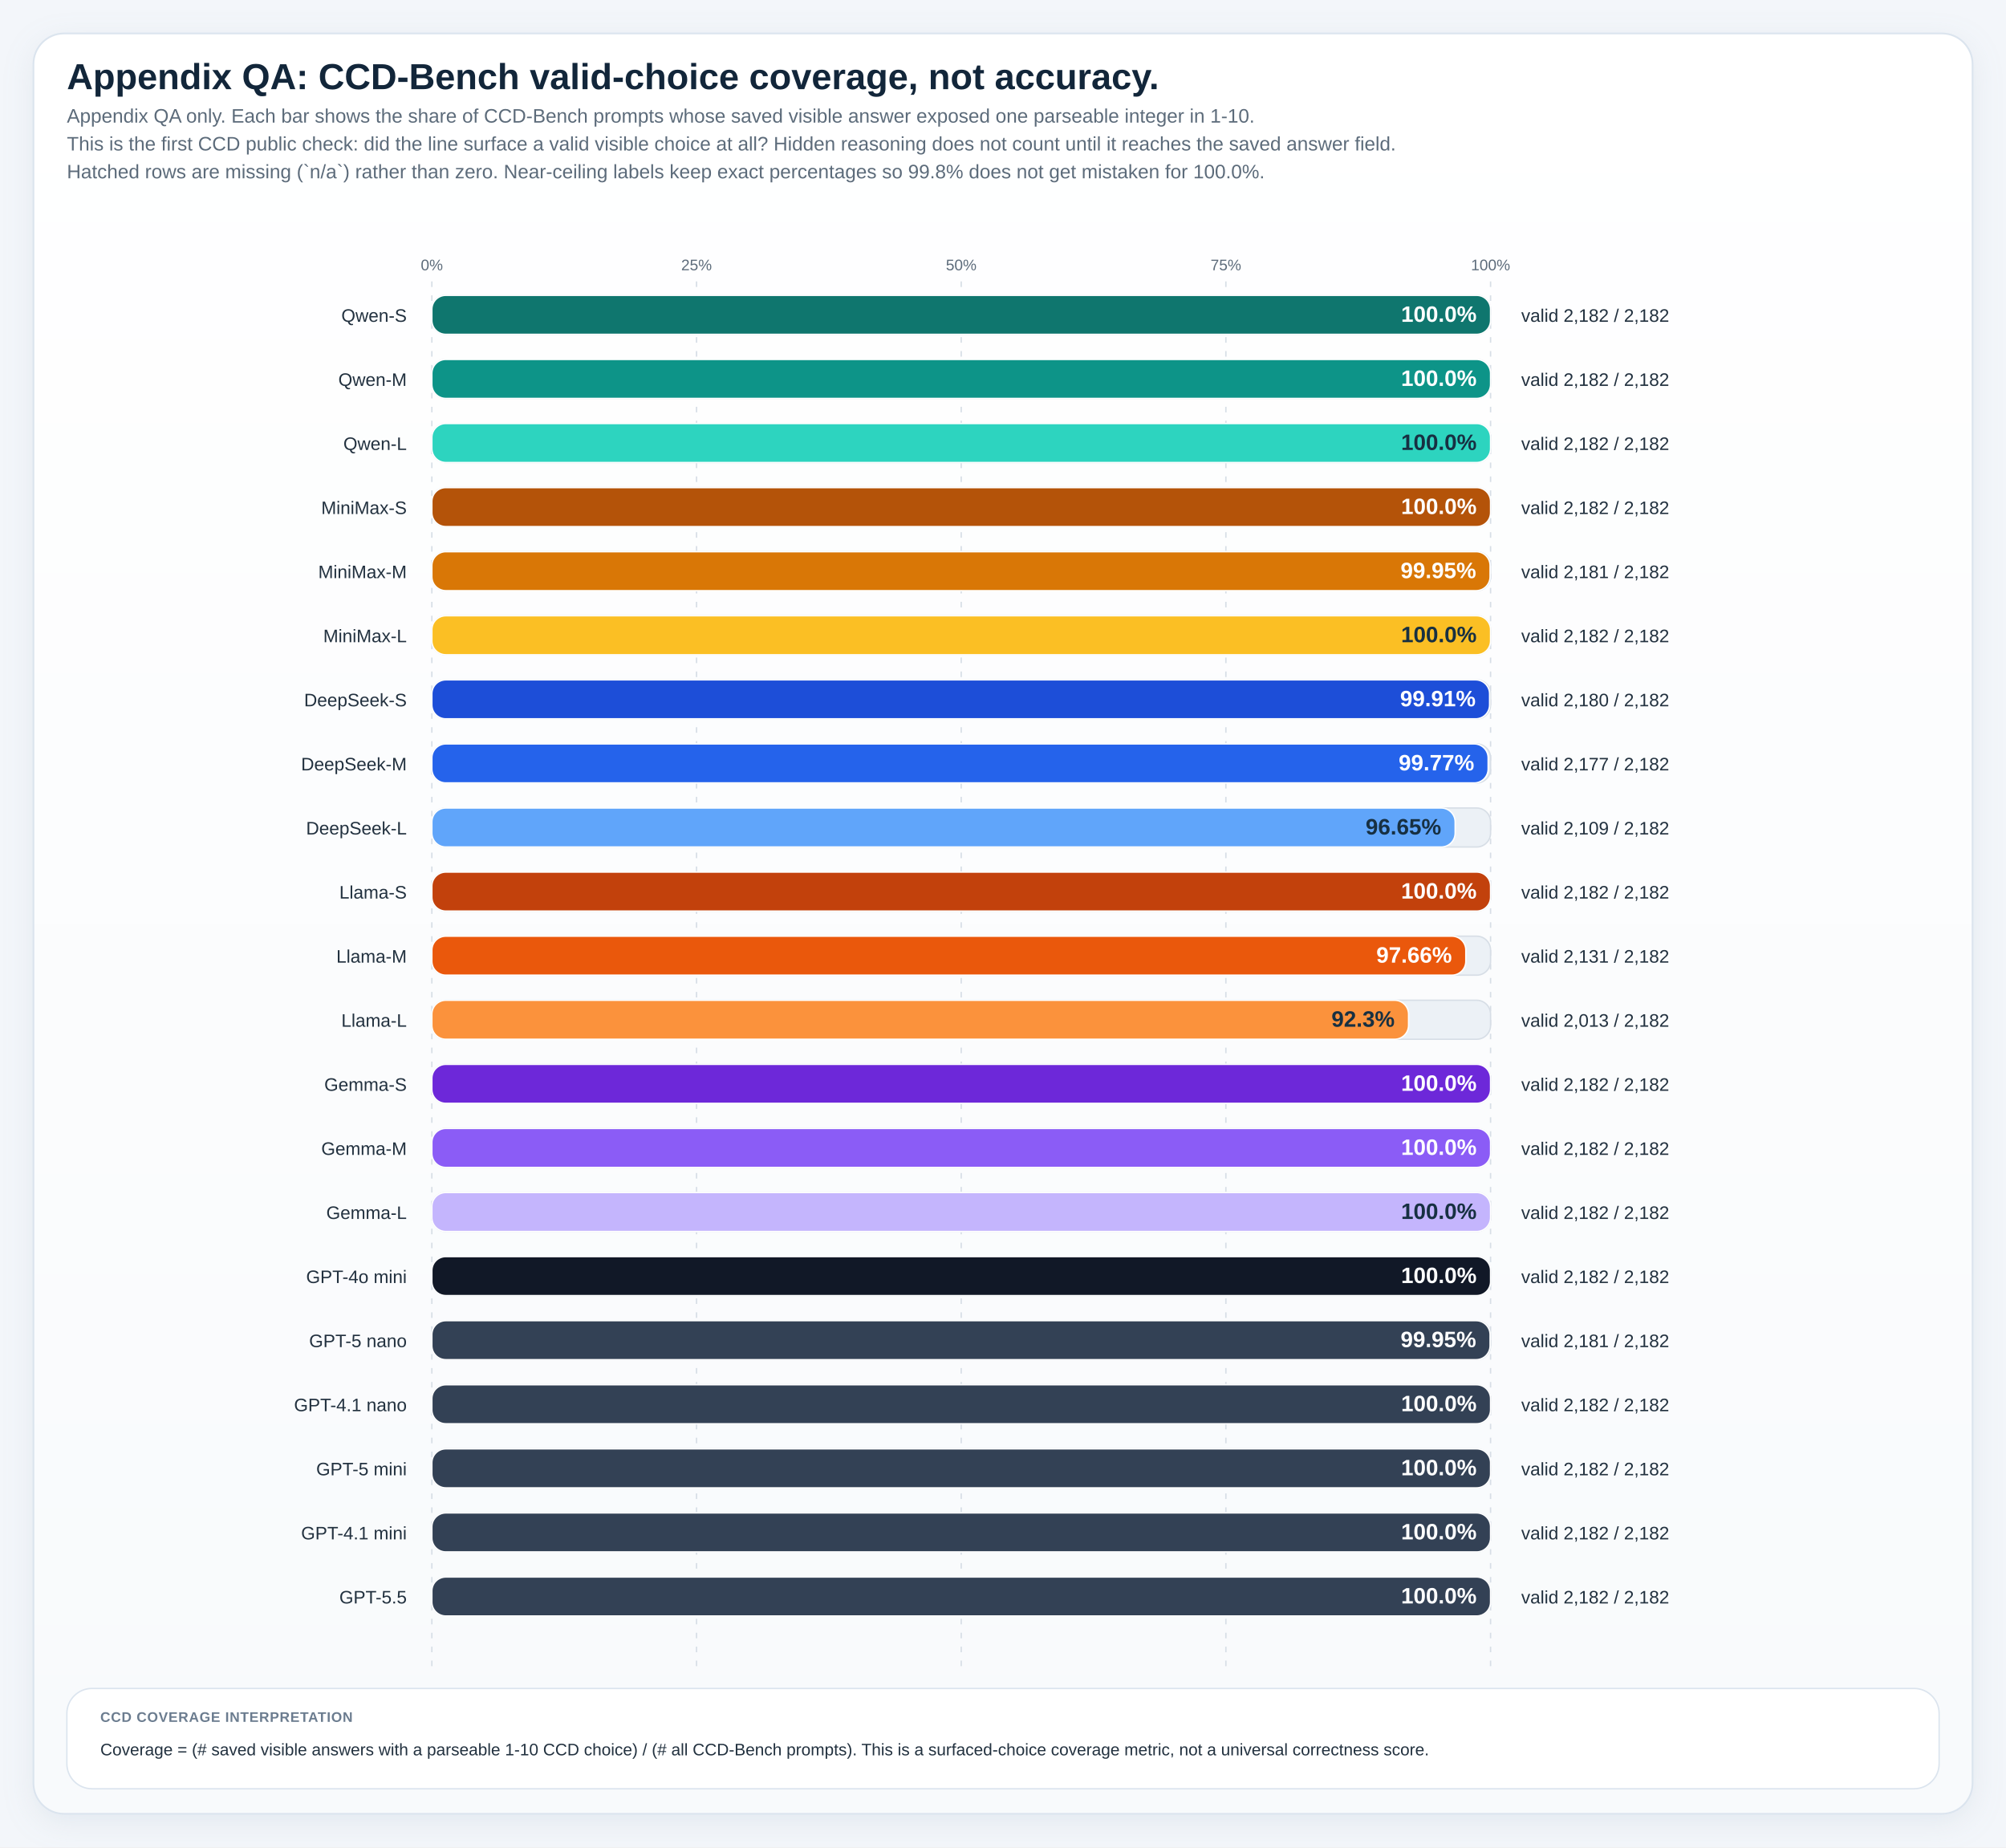
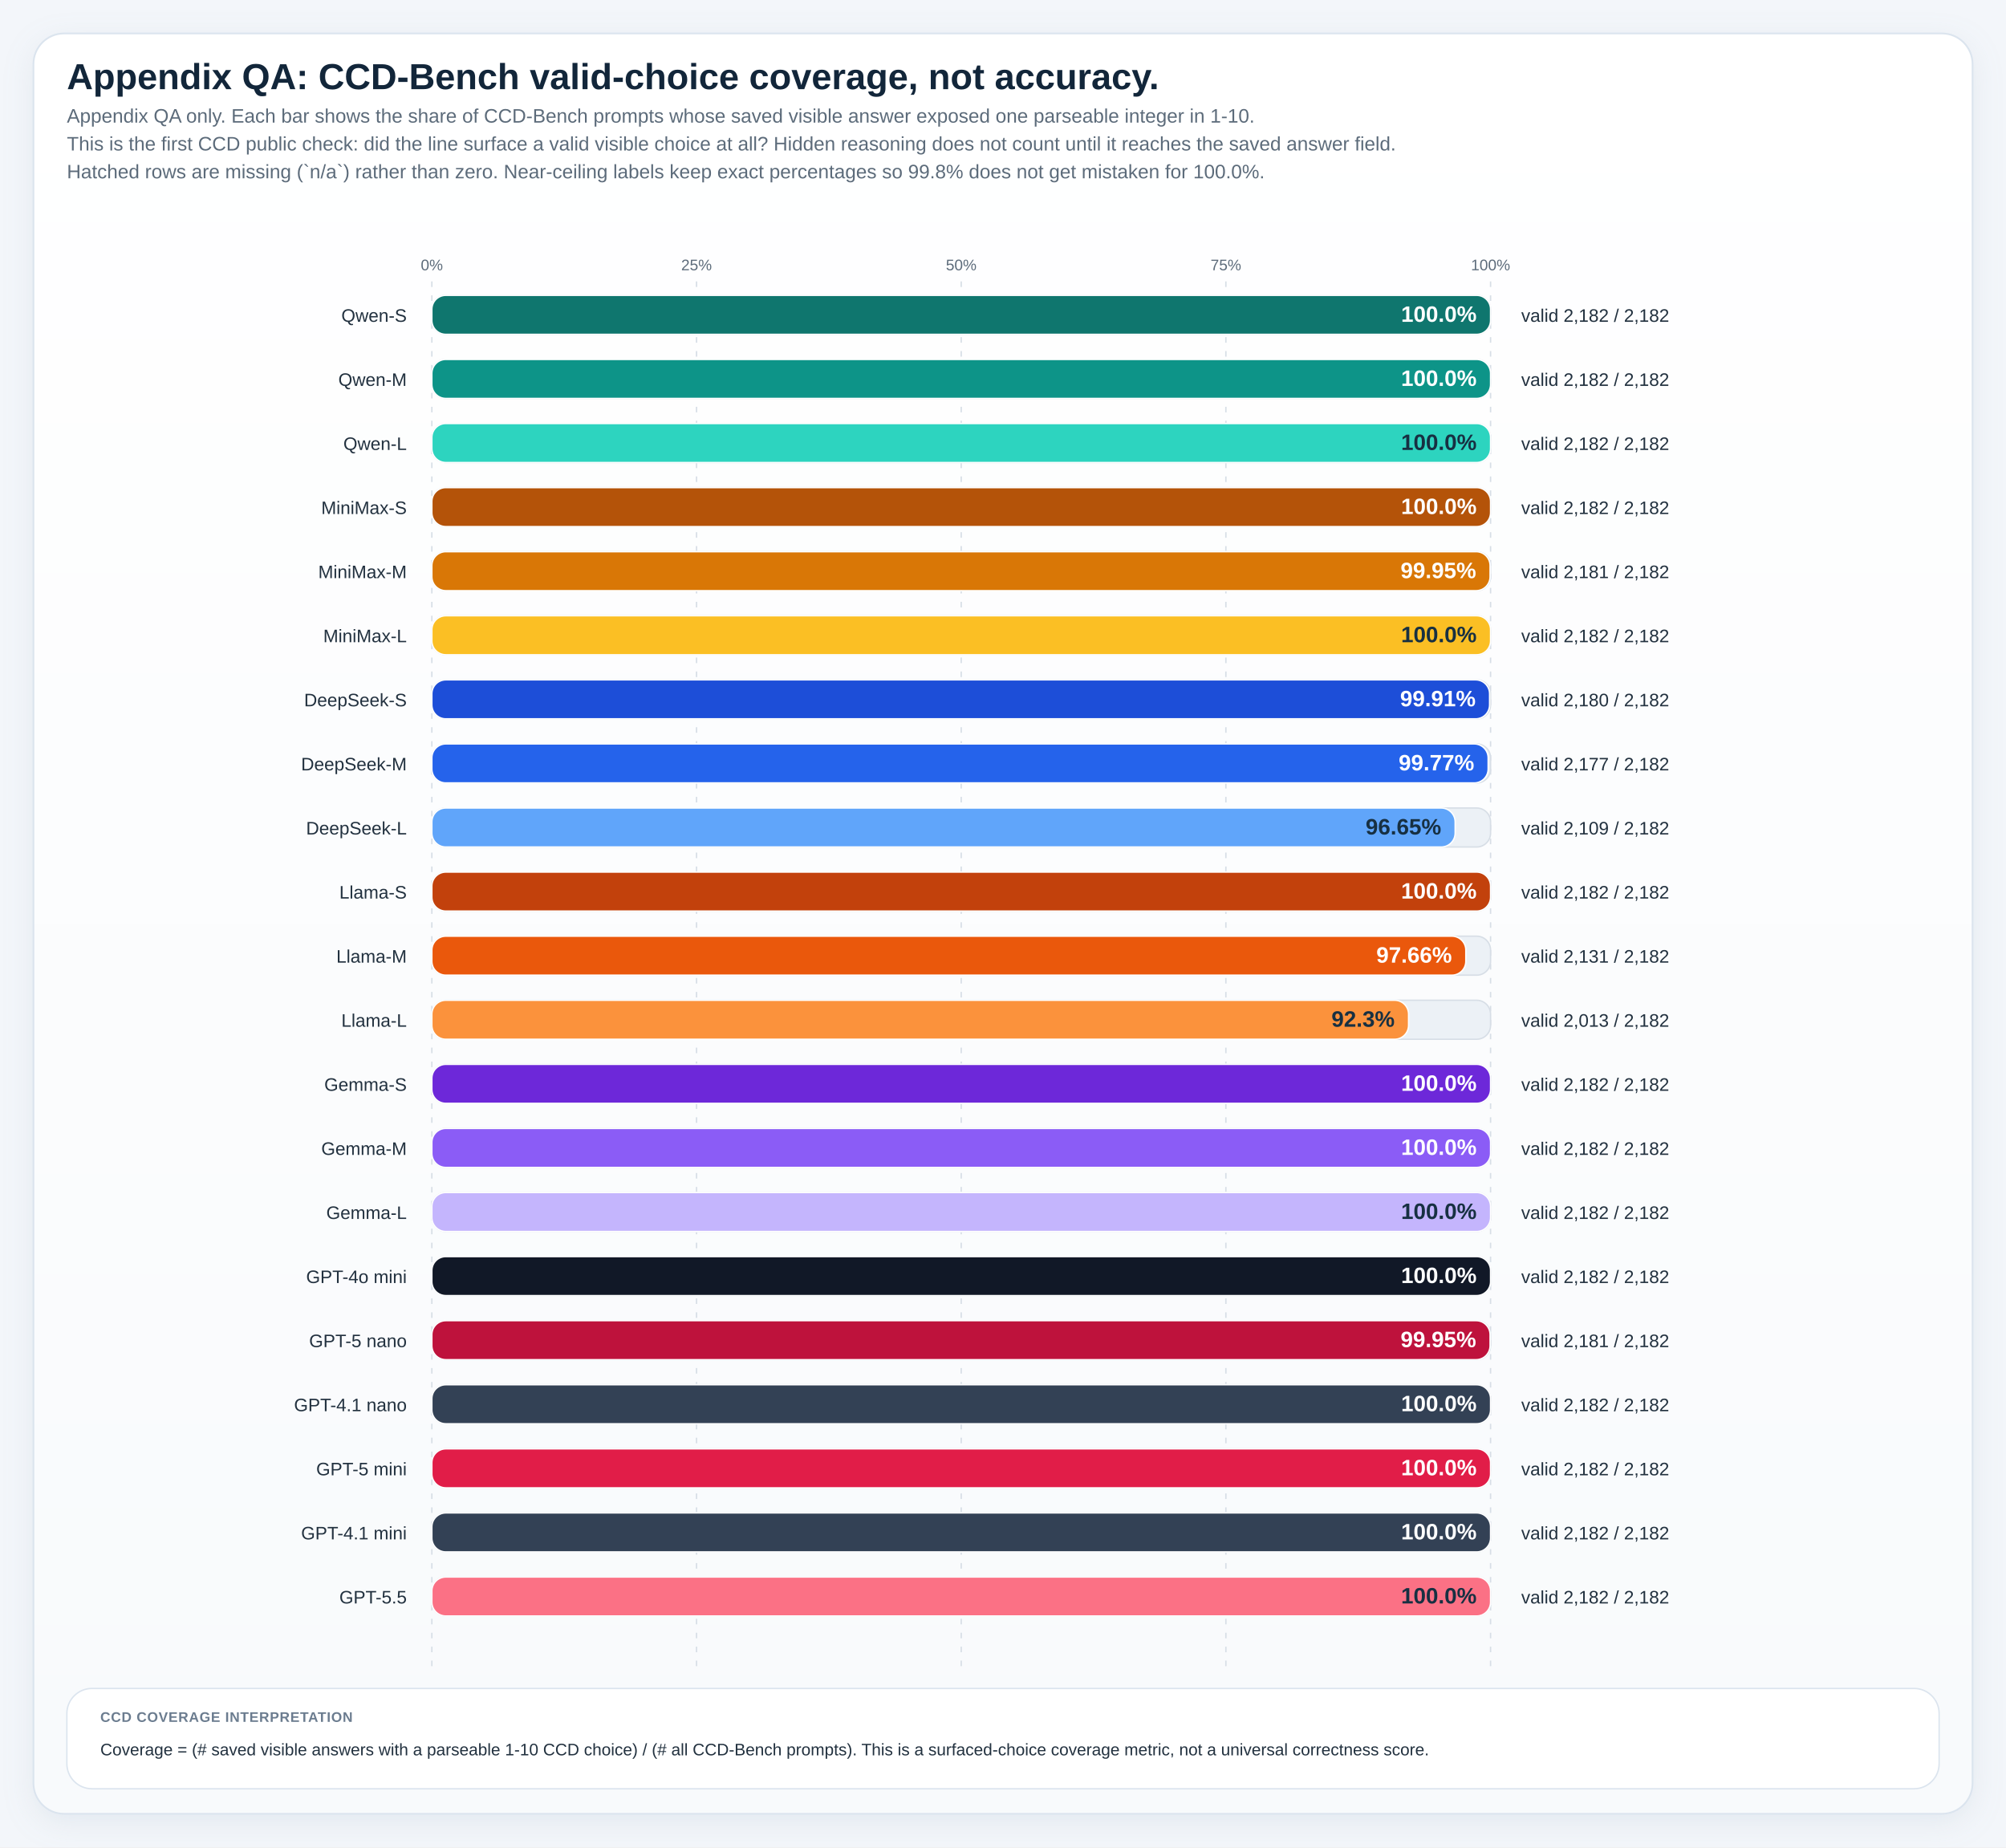
<svg xmlns="http://www.w3.org/2000/svg" viewBox="0 0 1440 1326" role="img" preserveAspectRatio="xMidYMin meet" style="max-width:100%;height:auto">
  <defs>
    <linearGradient id="panelGradient" x1="0" x2="0" y1="0" y2="1">
      <stop offset="0%" stop-color="#ffffff" />
      <stop offset="100%" stop-color="#f8fafc" />
    </linearGradient>
    <pattern id="diagonalHatch" width="8" height="8" patternUnits="userSpaceOnUse" patternTransform="rotate(45)">
      <line x1="0" y1="0" x2="0" y2="8" stroke="#cdd6e1" stroke-width="3" />
    </pattern>
    <filter id="softShadow" x="-20%" y="-20%" width="140%" height="140%">
      <feDropShadow dx="0" dy="6" stdDeviation="10" flood-color="#9fb0c2" flood-opacity="0.18" />
    </filter>
    <style>
.canvas { fill: #f3f6fa; }
.title { font: 700 26px 'IBM Plex Sans', 'Helvetica Neue', Arial, sans-serif; fill: #12263a; }
.subtitle { font: 400 14px 'IBM Plex Sans', 'Helvetica Neue', Arial, sans-serif; fill: #5c6b7a; }
.axis { font: 600 14px 'IBM Plex Sans', 'Helvetica Neue', Arial, sans-serif; fill: #22313f; }
.label { font: 500 13px 'IBM Plex Sans', 'Helvetica Neue', Arial, sans-serif; fill: #22313f; }
.metric { font: 700 20px 'IBM Plex Sans', 'Helvetica Neue', Arial, sans-serif; fill: #12263a; }
.celltext { font: 700 16px 'IBM Plex Sans', 'Helvetica Neue', Arial, sans-serif; fill: #ffffff; }
.celltext-dark { font: 700 16px 'IBM Plex Sans', 'Helvetica Neue', Arial, sans-serif; fill: #173042; }
.cellsub { font: 500 11px 'IBM Plex Sans', 'Helvetica Neue', Arial, sans-serif; fill: rgba(255,255,255,0.88); }
.cellsub-dark { font: 600 11px 'IBM Plex Sans', 'Helvetica Neue', Arial, sans-serif; fill: #385062; }
.body { font: 500 12px 'IBM Plex Sans', 'Helvetica Neue', Arial, sans-serif; fill: #22313f; }
.small { font: 500 11px 'IBM Plex Sans', 'Helvetica Neue', Arial, sans-serif; fill: #5c6b7a; }
.tiny { font: 600 10px 'IBM Plex Sans', 'Helvetica Neue', Arial, sans-serif; fill: #6b7c8f; letter-spacing: 0.04em; }
.grid { fill: #ffffff; stroke: #d7dee6; stroke-width: 1.25; }
.panel { fill: url(#panelGradient); stroke: #dbe4ee; stroke-width: 1.25; filter: url(#softShadow); }
.subpanel { fill: #ffffff; stroke: #e2e8f0; stroke-width: 1; }
.legend-card { fill: #ffffff; stroke: #dbe4ee; stroke-width: 1; }
.guide { stroke: #d7dee6; stroke-width: 1; stroke-dasharray: 4 6; }
.baseline { stroke: #aab7c6; stroke-width: 1.1; }
.muted-cell { fill: #eef2f7; stroke: #d7dee6; stroke-width: 1; }
.muted-bar { fill: #ecf1f6; stroke: #d7dee6; stroke-width: 1; }
.outline { stroke: rgba(255,255,255,0.9); stroke-width: 1; }
</style>
  </defs>
  <rect x="0" y="0" width="1440" height="1326" class="canvas" />
  <rect x="24" y="24" width="1392" height="1278" rx="22" class="panel" />
  <text x="48" y="64" class="title">Appendix QA: CCD-Bench valid-choice coverage, not accuracy.</text>
  <text x="48" y="88" class="subtitle">Appendix QA only. Each bar shows the share of CCD-Bench prompts whose saved visible answer exposed one parseable integer in 1-10.</text>
  <text x="48" y="108" class="subtitle">This is the first CCD public check: did the line surface a valid visible choice at all? Hidden reasoning does not count until it reaches the saved answer field.</text>
  <text x="48" y="128" class="subtitle">Hatched rows are missing (`n/a`) rather than zero. Near-ceiling labels keep exact percentages so 99.8% does not get mistaken for 100.0%.</text>
  <line x1="310.00" y1="202" x2="310.00" y2="1202" class="guide" />
  <text x="310.00" y="194" text-anchor="middle" class="small">0%</text>
  <line x1="500.00" y1="202" x2="500.00" y2="1202" class="guide" />
  <text x="500.00" y="194" text-anchor="middle" class="small">25%</text>
  <line x1="690.00" y1="202" x2="690.00" y2="1202" class="guide" />
  <text x="690.00" y="194" text-anchor="middle" class="small">50%</text>
  <line x1="880.00" y1="202" x2="880.00" y2="1202" class="guide" />
  <text x="880.00" y="194" text-anchor="middle" class="small">75%</text>
  <line x1="1070.00" y1="202" x2="1070.00" y2="1202" class="guide" />
  <text x="1070.00" y="194" text-anchor="middle" class="small">100%</text>
  <text x="292" y="231.00" text-anchor="end" class="label">Qwen-S</text>
  <rect x="310" y="212" width="760" height="28" rx="10" class="muted-bar" />
  <rect x="310" y="212" width="760.00" height="28" rx="10" fill="#0f766e" stroke="#ffffff" stroke-width="1" />
  <text x="1060.00" y="231.00" text-anchor="end" class="celltext">100.0%</text>
  <text x="1092" y="231.00" class="label">valid 2,182 / 2,182</text>
  <text x="292" y="277.00" text-anchor="end" class="label">Qwen-M</text>
  <rect x="310" y="258" width="760" height="28" rx="10" class="muted-bar" />
  <rect x="310" y="258" width="760.00" height="28" rx="10" fill="#0d9488" stroke="#ffffff" stroke-width="1" />
  <text x="1060.00" y="277.00" text-anchor="end" class="celltext">100.0%</text>
  <text x="1092" y="277.00" class="label">valid 2,182 / 2,182</text>
  <text x="292" y="323.00" text-anchor="end" class="label">Qwen-L</text>
  <rect x="310" y="304" width="760" height="28" rx="10" class="muted-bar" />
  <rect x="310" y="304" width="760.00" height="28" rx="10" fill="#2dd4bf" stroke="#ffffff" stroke-width="1" />
  <text x="1060.00" y="323.00" text-anchor="end" class="celltext-dark">100.0%</text>
  <text x="1092" y="323.00" class="label">valid 2,182 / 2,182</text>
  <text x="292" y="369.00" text-anchor="end" class="label">MiniMax-S</text>
  <rect x="310" y="350" width="760" height="28" rx="10" class="muted-bar" />
  <rect x="310" y="350" width="760.00" height="28" rx="10" fill="#b45309" stroke="#ffffff" stroke-width="1" />
  <text x="1060.00" y="369.00" text-anchor="end" class="celltext">100.0%</text>
  <text x="1092" y="369.00" class="label">valid 2,182 / 2,182</text>
  <text x="292" y="415.00" text-anchor="end" class="label">MiniMax-M</text>
  <rect x="310" y="396" width="760" height="28" rx="10" class="muted-bar" />
  <rect x="310" y="396" width="759.65" height="28" rx="10" fill="#d97706" stroke="#ffffff" stroke-width="1" />
  <text x="1059.65" y="415.00" text-anchor="end" class="celltext">99.95%</text>
  <text x="1092" y="415.00" class="label">valid 2,181 / 2,182</text>
  <text x="292" y="461.00" text-anchor="end" class="label">MiniMax-L</text>
  <rect x="310" y="442" width="760" height="28" rx="10" class="muted-bar" />
  <rect x="310" y="442" width="760.00" height="28" rx="10" fill="#fbbf24" stroke="#ffffff" stroke-width="1" />
  <text x="1060.00" y="461.00" text-anchor="end" class="celltext-dark">100.0%</text>
  <text x="1092" y="461.00" class="label">valid 2,182 / 2,182</text>
  <text x="292" y="507.00" text-anchor="end" class="label">DeepSeek-S</text>
  <rect x="310" y="488" width="760" height="28" rx="10" class="muted-bar" />
  <rect x="310" y="488" width="759.30" height="28" rx="10" fill="#1d4ed8" stroke="#ffffff" stroke-width="1" />
  <text x="1059.30" y="507.00" text-anchor="end" class="celltext">99.91%</text>
  <text x="1092" y="507.00" class="label">valid 2,180 / 2,182</text>
  <text x="292" y="553.00" text-anchor="end" class="label">DeepSeek-M</text>
  <rect x="310" y="534" width="760" height="28" rx="10" class="muted-bar" />
  <rect x="310" y="534" width="758.26" height="28" rx="10" fill="#2563eb" stroke="#ffffff" stroke-width="1" />
  <text x="1058.26" y="553.00" text-anchor="end" class="celltext">99.77%</text>
  <text x="1092" y="553.00" class="label">valid 2,177 / 2,182</text>
  <text x="292" y="599.00" text-anchor="end" class="label">DeepSeek-L</text>
  <rect x="310" y="580" width="760" height="28" rx="10" class="muted-bar" />
  <rect x="310" y="580" width="734.57" height="28" rx="10" fill="#60a5fa" stroke="#ffffff" stroke-width="1" />
  <text x="1034.57" y="599.00" text-anchor="end" class="celltext-dark">96.65%</text>
  <text x="1092" y="599.00" class="label">valid 2,109 / 2,182</text>
  <text x="292" y="645.00" text-anchor="end" class="label">Llama-S</text>
  <rect x="310" y="626" width="760" height="28" rx="10" class="muted-bar" />
  <rect x="310" y="626" width="760.00" height="28" rx="10" fill="#c2410c" stroke="#ffffff" stroke-width="1" />
  <text x="1060.00" y="645.00" text-anchor="end" class="celltext">100.0%</text>
  <text x="1092" y="645.00" class="label">valid 2,182 / 2,182</text>
  <text x="292" y="691.00" text-anchor="end" class="label">Llama-M</text>
  <rect x="310" y="672" width="760" height="28" rx="10" class="muted-bar" />
  <rect x="310" y="672" width="742.24" height="28" rx="10" fill="#ea580c" stroke="#ffffff" stroke-width="1" />
  <text x="1042.24" y="691.00" text-anchor="end" class="celltext">97.66%</text>
  <text x="1092" y="691.00" class="label">valid 2,131 / 2,182</text>
  <text x="292" y="737.00" text-anchor="end" class="label">Llama-L</text>
  <rect x="310" y="718" width="760" height="28" rx="10" class="muted-bar" />
  <rect x="310" y="718" width="701.14" height="28" rx="10" fill="#fb923c" stroke="#ffffff" stroke-width="1" />
  <text x="1001.14" y="737.00" text-anchor="end" class="celltext-dark">92.3%</text>
  <text x="1092" y="737.00" class="label">valid 2,013 / 2,182</text>
  <text x="292" y="783.00" text-anchor="end" class="label">Gemma-S</text>
  <rect x="310" y="764" width="760" height="28" rx="10" class="muted-bar" />
  <rect x="310" y="764" width="760.00" height="28" rx="10" fill="#6d28d9" stroke="#ffffff" stroke-width="1" />
  <text x="1060.00" y="783.00" text-anchor="end" class="celltext">100.0%</text>
  <text x="1092" y="783.00" class="label">valid 2,182 / 2,182</text>
  <text x="292" y="829.00" text-anchor="end" class="label">Gemma-M</text>
  <rect x="310" y="810" width="760" height="28" rx="10" class="muted-bar" />
  <rect x="310" y="810" width="760.00" height="28" rx="10" fill="#8b5cf6" stroke="#ffffff" stroke-width="1" />
  <text x="1060.00" y="829.00" text-anchor="end" class="celltext">100.0%</text>
  <text x="1092" y="829.00" class="label">valid 2,182 / 2,182</text>
  <text x="292" y="875.00" text-anchor="end" class="label">Gemma-L</text>
  <rect x="310" y="856" width="760" height="28" rx="10" class="muted-bar" />
  <rect x="310" y="856" width="760.00" height="28" rx="10" fill="#c4b5fd" stroke="#ffffff" stroke-width="1" />
  <text x="1060.00" y="875.00" text-anchor="end" class="celltext-dark">100.0%</text>
  <text x="1092" y="875.00" class="label">valid 2,182 / 2,182</text>
  <text x="292" y="921.00" text-anchor="end" class="label">GPT-4o mini</text>
  <rect x="310" y="902" width="760" height="28" rx="10" class="muted-bar" />
  <rect x="310" y="902" width="760.00" height="28" rx="10" fill="#111827" stroke="#ffffff" stroke-width="1" />
  <text x="1060.00" y="921.00" text-anchor="end" class="celltext">100.0%</text>
  <text x="1092" y="921.00" class="label">valid 2,182 / 2,182</text>
  <text x="292" y="967.00" text-anchor="end" class="label">GPT-5 nano</text>
  <rect x="310" y="948" width="760" height="28" rx="10" class="muted-bar" />
-   <rect x="310" y="948" width="759.65" height="28" rx="10" fill="#334155" stroke="#ffffff" stroke-width="1" />
+   <rect x="310" y="948" width="759.65" height="28" rx="10" fill="#be123c" stroke="#ffffff" stroke-width="1" />
  <text x="1059.65" y="967.00" text-anchor="end" class="celltext">99.95%</text>
  <text x="1092" y="967.00" class="label">valid 2,181 / 2,182</text>
  <text x="292" y="1013.00" text-anchor="end" class="label">GPT-4.1 nano</text>
  <rect x="310" y="994" width="760" height="28" rx="10" class="muted-bar" />
  <rect x="310" y="994" width="760.00" height="28" rx="10" fill="#334155" stroke="#ffffff" stroke-width="1" />
  <text x="1060.00" y="1013.00" text-anchor="end" class="celltext">100.0%</text>
  <text x="1092" y="1013.00" class="label">valid 2,182 / 2,182</text>
  <text x="292" y="1059.00" text-anchor="end" class="label">GPT-5 mini</text>
  <rect x="310" y="1040" width="760" height="28" rx="10" class="muted-bar" />
-   <rect x="310" y="1040" width="760.00" height="28" rx="10" fill="#334155" stroke="#ffffff" stroke-width="1" />
+   <rect x="310" y="1040" width="760.00" height="28" rx="10" fill="#e11d48" stroke="#ffffff" stroke-width="1" />
  <text x="1060.00" y="1059.00" text-anchor="end" class="celltext">100.0%</text>
  <text x="1092" y="1059.00" class="label">valid 2,182 / 2,182</text>
  <text x="292" y="1105.00" text-anchor="end" class="label">GPT-4.1 mini</text>
  <rect x="310" y="1086" width="760" height="28" rx="10" class="muted-bar" />
  <rect x="310" y="1086" width="760.00" height="28" rx="10" fill="#334155" stroke="#ffffff" stroke-width="1" />
  <text x="1060.00" y="1105.00" text-anchor="end" class="celltext">100.0%</text>
  <text x="1092" y="1105.00" class="label">valid 2,182 / 2,182</text>
  <text x="292" y="1151.00" text-anchor="end" class="label">GPT-5.5</text>
  <rect x="310" y="1132" width="760" height="28" rx="10" class="muted-bar" />
-   <rect x="310" y="1132" width="760.00" height="28" rx="10" fill="#334155" stroke="#ffffff" stroke-width="1" />
-   <text x="1060.00" y="1151.00" text-anchor="end" class="celltext">100.0%</text>
+   <rect x="310" y="1132" width="760.00" height="28" rx="10" fill="#fb7185" stroke="#ffffff" stroke-width="1" />
+   <text x="1060.00" y="1151.00" text-anchor="end" class="celltext-dark">100.0%</text>
  <text x="1092" y="1151.00" class="label">valid 2,182 / 2,182</text>
  <rect x="48" y="1212" width="1344" height="72" rx="18" class="legend-card" />
  <text x="72" y="1236" class="tiny">CCD COVERAGE INTERPRETATION</text>
  <text x="72" y="1260" class="body">Coverage = (# saved visible answers with a parseable 1-10 CCD choice) / (# all CCD-Bench prompts). This is a surfaced-choice coverage metric, not a universal correctness score.</text>
</svg>
